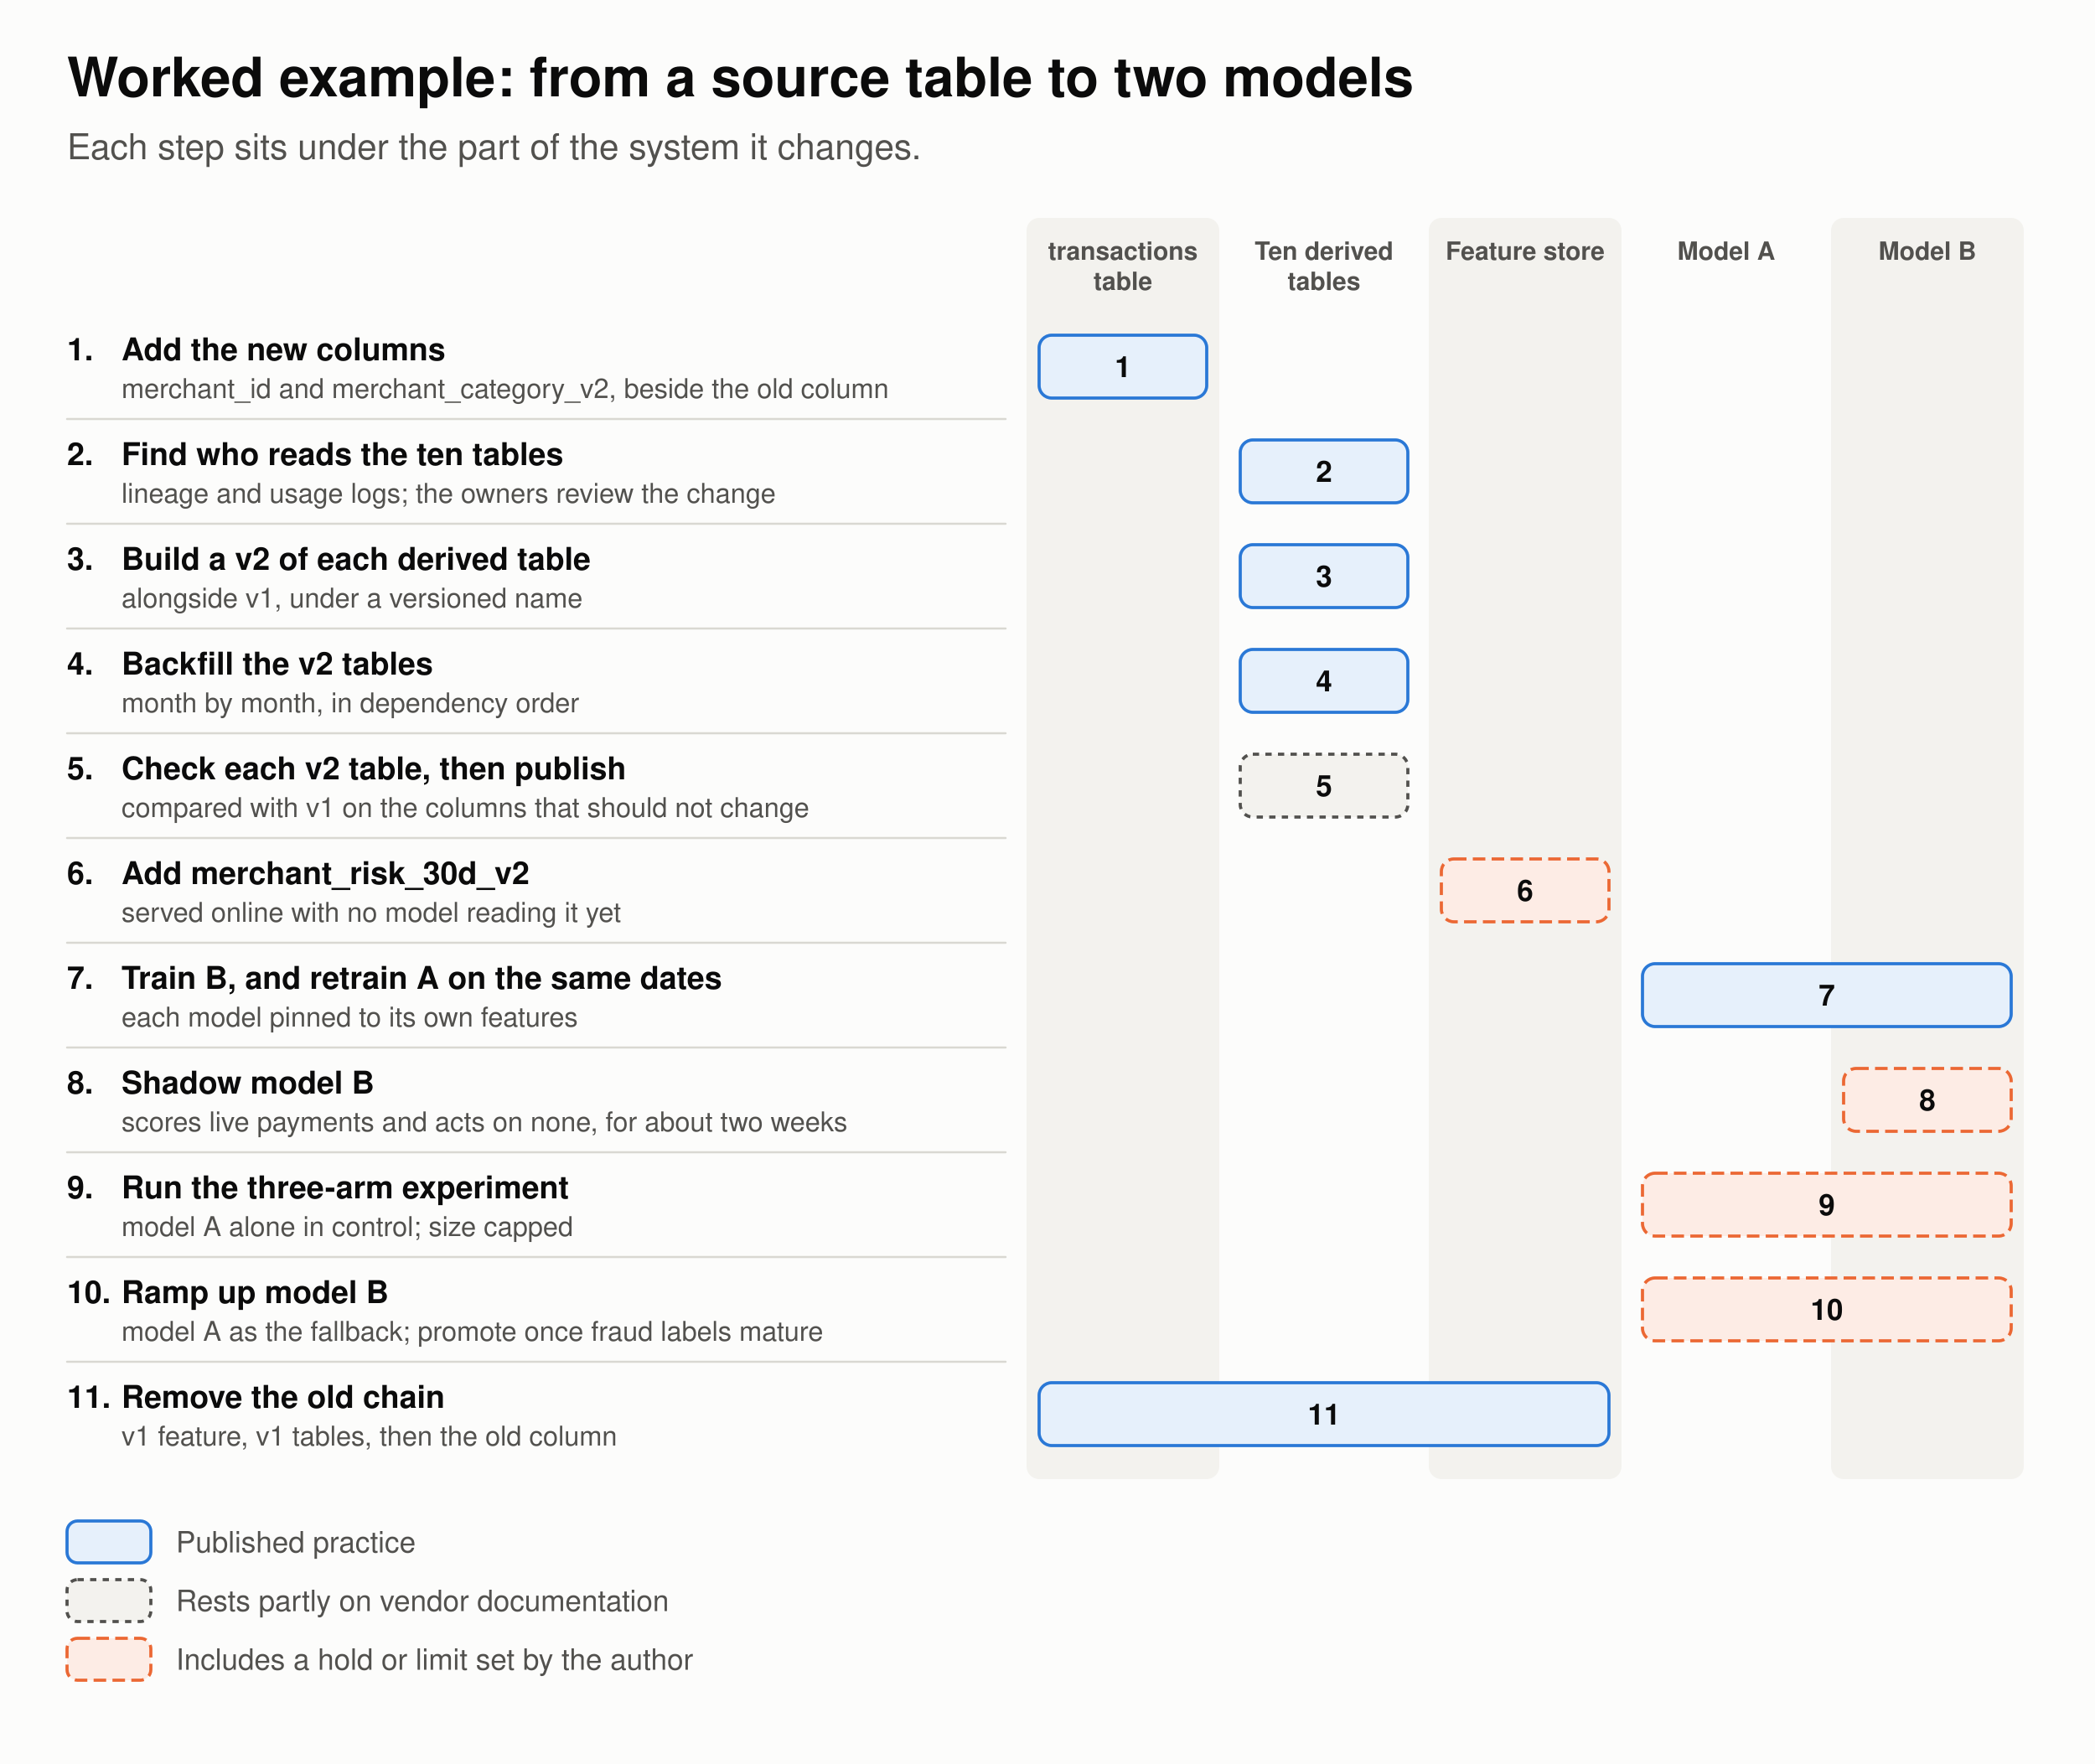
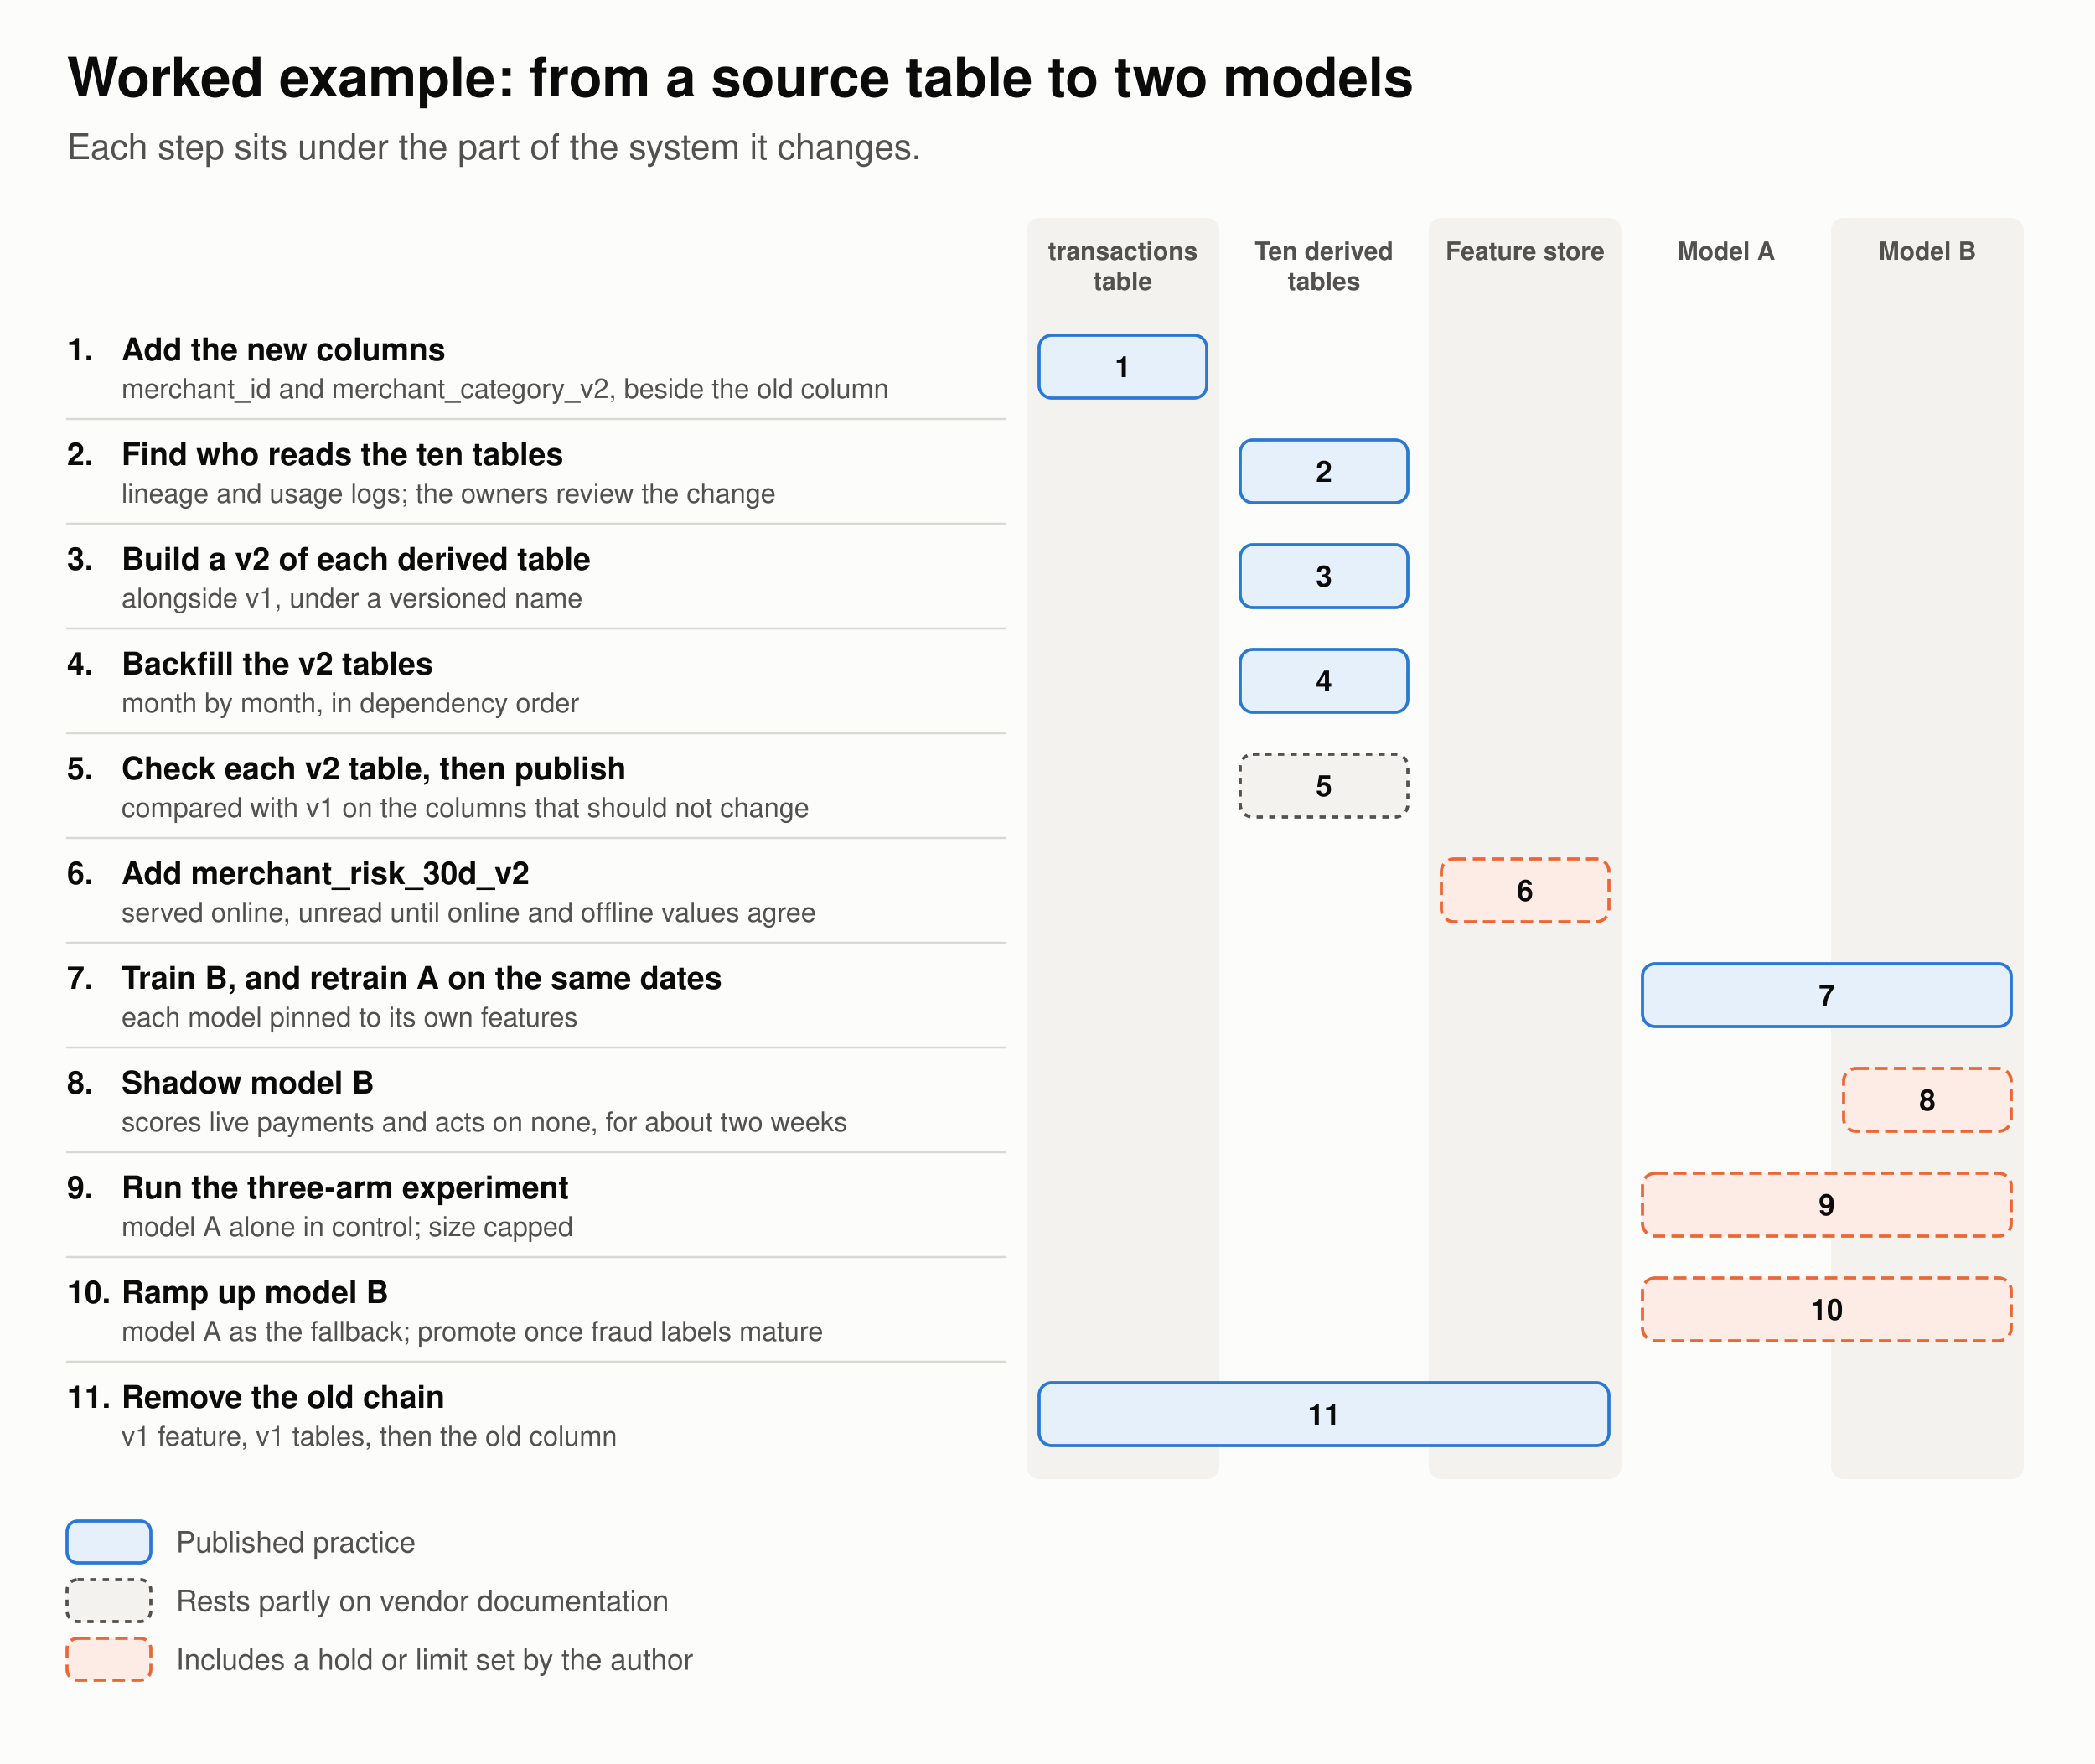
<svg xmlns="http://www.w3.org/2000/svg" width="1000" height="842" viewBox="0 0 1000 842" role="img" aria-labelledby="worked-lanes-title worked-lanes-desc">
  <g font-family="-apple-system, 'Segoe UI', Helvetica, Arial, sans-serif">
    <rect x="0" y="0" width="1000" height="842" rx="0" fill="#fcfcfb" stroke="none" stroke-width="1.5" />
    <text x="32" y="46" font-size="26" fill="#0b0b0b" font-weight="700" text-anchor="start">Worked example: from a source table to two models</text>
    <text x="32" y="76" font-size="17" fill="#52514e" font-weight="400" text-anchor="start">Each step sits under the part of the system it changes.</text>
    <rect x="490" y="104" width="92" height="602" rx="6" fill="#f3f2ee" stroke="none" stroke-width="1.5" />
    <text x="536" y="124" font-size="12" fill="#52514e" font-weight="700" text-anchor="middle">transactions</text>
    <text x="536" y="138.4" font-size="12" fill="#52514e" font-weight="700" text-anchor="middle">table</text>
    <rect x="586" y="104" width="92" height="602" rx="6" fill="#fcfcfb" stroke="none" stroke-width="1.5" />
    <text x="632" y="124" font-size="12" fill="#52514e" font-weight="700" text-anchor="middle">Ten derived</text>
    <text x="632" y="138.4" font-size="12" fill="#52514e" font-weight="700" text-anchor="middle">tables</text>
    <rect x="682" y="104" width="92" height="602" rx="6" fill="#f3f2ee" stroke="none" stroke-width="1.5" />
    <text x="728" y="124" font-size="12" fill="#52514e" font-weight="700" text-anchor="middle">Feature store</text>
    <rect x="778" y="104" width="92" height="602" rx="6" fill="#fcfcfb" stroke="none" stroke-width="1.5" />
    <text x="824" y="124" font-size="12" fill="#52514e" font-weight="700" text-anchor="middle">Model A</text>
    <rect x="874" y="104" width="92" height="602" rx="6" fill="#f3f2ee" stroke="none" stroke-width="1.5" />
    <text x="920" y="124" font-size="12" fill="#52514e" font-weight="700" text-anchor="middle">Model B</text>
    <text x="32" y="172" font-size="15" fill="#0b0b0b" font-weight="700" text-anchor="start">1.</text>
    <text x="58" y="172" font-size="15" fill="#0b0b0b" font-weight="700" text-anchor="start">Add the new columns</text>
    <text x="58" y="190" font-size="13" fill="#52514e" font-weight="400" text-anchor="start">merchant_id and merchant_category_v2, beside the old column</text>
    <rect x="496" y="160" width="80" height="30" rx="6" fill="#e6f0fb" stroke="#2a78d6" stroke-width="1.5" />
    <text x="536" y="180" font-size="14" fill="#0b0b0b" font-weight="700" text-anchor="middle">1</text>
    <line x1="32" y1="200" x2="480" y2="200" stroke="#d9d8d2" stroke-width="1" stroke-linecap="round" />
    <text x="32" y="222" font-size="15" fill="#0b0b0b" font-weight="700" text-anchor="start">2.</text>
    <text x="58" y="222" font-size="15" fill="#0b0b0b" font-weight="700" text-anchor="start">Find who reads the ten tables</text>
    <text x="58" y="240" font-size="13" fill="#52514e" font-weight="400" text-anchor="start">lineage and usage logs; the owners review the change</text>
    <rect x="592" y="210" width="80" height="30" rx="6" fill="#e6f0fb" stroke="#2a78d6" stroke-width="1.5" />
    <text x="632" y="230" font-size="14" fill="#0b0b0b" font-weight="700" text-anchor="middle">2</text>
    <line x1="32" y1="250" x2="480" y2="250" stroke="#d9d8d2" stroke-width="1" stroke-linecap="round" />
    <text x="32" y="272" font-size="15" fill="#0b0b0b" font-weight="700" text-anchor="start">3.</text>
    <text x="58" y="272" font-size="15" fill="#0b0b0b" font-weight="700" text-anchor="start">Build a v2 of each derived table</text>
    <text x="58" y="290" font-size="13" fill="#52514e" font-weight="400" text-anchor="start">alongside v1, under a versioned name</text>
    <rect x="592" y="260" width="80" height="30" rx="6" fill="#e6f0fb" stroke="#2a78d6" stroke-width="1.5" />
    <text x="632" y="280" font-size="14" fill="#0b0b0b" font-weight="700" text-anchor="middle">3</text>
    <line x1="32" y1="300" x2="480" y2="300" stroke="#d9d8d2" stroke-width="1" stroke-linecap="round" />
    <text x="32" y="322" font-size="15" fill="#0b0b0b" font-weight="700" text-anchor="start">4.</text>
    <text x="58" y="322" font-size="15" fill="#0b0b0b" font-weight="700" text-anchor="start">Backfill the v2 tables</text>
    <text x="58" y="340" font-size="13" fill="#52514e" font-weight="400" text-anchor="start">month by month, in dependency order</text>
    <rect x="592" y="310" width="80" height="30" rx="6" fill="#e6f0fb" stroke="#2a78d6" stroke-width="1.5" />
    <text x="632" y="330" font-size="14" fill="#0b0b0b" font-weight="700" text-anchor="middle">4</text>
    <line x1="32" y1="350" x2="480" y2="350" stroke="#d9d8d2" stroke-width="1" stroke-linecap="round" />
    <text x="32" y="372" font-size="15" fill="#0b0b0b" font-weight="700" text-anchor="start">5.</text>
    <text x="58" y="372" font-size="15" fill="#0b0b0b" font-weight="700" text-anchor="start">Check each v2 table, then publish</text>
    <text x="58" y="390" font-size="13" fill="#52514e" font-weight="400" text-anchor="start">compared with v1 on the columns that should not change</text>
    <rect x="592" y="360" width="80" height="30" rx="6" fill="#f3f2ee" stroke="#52514e" stroke-width="1.5" stroke-dasharray="3 3" />
    <text x="632" y="380" font-size="14" fill="#0b0b0b" font-weight="700" text-anchor="middle">5</text>
    <line x1="32" y1="400" x2="480" y2="400" stroke="#d9d8d2" stroke-width="1" stroke-linecap="round" />
    <text x="32" y="422" font-size="15" fill="#0b0b0b" font-weight="700" text-anchor="start">6.</text>
    <text x="58" y="422" font-size="15" fill="#0b0b0b" font-weight="700" text-anchor="start">Add merchant_risk_30d_v2</text>
-     <text x="58" y="440" font-size="13" fill="#52514e" font-weight="400" text-anchor="start">served online with no model reading it yet</text>
+     <text x="58" y="440" font-size="13" fill="#52514e" font-weight="400" text-anchor="start">served online, unread until online and offline values agree</text>
    <rect x="688" y="410" width="80" height="30" rx="6" fill="#fdece5" stroke="#eb6834" stroke-width="1.5" stroke-dasharray="6 3" />
    <text x="728" y="430" font-size="14" fill="#0b0b0b" font-weight="700" text-anchor="middle">6</text>
    <line x1="32" y1="450" x2="480" y2="450" stroke="#d9d8d2" stroke-width="1" stroke-linecap="round" />
    <text x="32" y="472" font-size="15" fill="#0b0b0b" font-weight="700" text-anchor="start">7.</text>
    <text x="58" y="472" font-size="15" fill="#0b0b0b" font-weight="700" text-anchor="start">Train B, and retrain A on the same dates</text>
    <text x="58" y="490" font-size="13" fill="#52514e" font-weight="400" text-anchor="start">each model pinned to its own features</text>
    <rect x="784" y="460" width="176" height="30" rx="6" fill="#e6f0fb" stroke="#2a78d6" stroke-width="1.5" />
    <text x="872" y="480" font-size="14" fill="#0b0b0b" font-weight="700" text-anchor="middle">7</text>
    <line x1="32" y1="500" x2="480" y2="500" stroke="#d9d8d2" stroke-width="1" stroke-linecap="round" />
    <text x="32" y="522" font-size="15" fill="#0b0b0b" font-weight="700" text-anchor="start">8.</text>
    <text x="58" y="522" font-size="15" fill="#0b0b0b" font-weight="700" text-anchor="start">Shadow model B</text>
    <text x="58" y="540" font-size="13" fill="#52514e" font-weight="400" text-anchor="start">scores live payments and acts on none, for about two weeks</text>
    <rect x="880" y="510" width="80" height="30" rx="6" fill="#fdece5" stroke="#eb6834" stroke-width="1.5" stroke-dasharray="6 3" />
    <text x="920" y="530" font-size="14" fill="#0b0b0b" font-weight="700" text-anchor="middle">8</text>
    <line x1="32" y1="550" x2="480" y2="550" stroke="#d9d8d2" stroke-width="1" stroke-linecap="round" />
    <text x="32" y="572" font-size="15" fill="#0b0b0b" font-weight="700" text-anchor="start">9.</text>
    <text x="58" y="572" font-size="15" fill="#0b0b0b" font-weight="700" text-anchor="start">Run the three-arm experiment</text>
    <text x="58" y="590" font-size="13" fill="#52514e" font-weight="400" text-anchor="start">model A alone in control; size capped</text>
    <rect x="784" y="560" width="176" height="30" rx="6" fill="#fdece5" stroke="#eb6834" stroke-width="1.5" stroke-dasharray="6 3" />
    <text x="872" y="580" font-size="14" fill="#0b0b0b" font-weight="700" text-anchor="middle">9</text>
    <line x1="32" y1="600" x2="480" y2="600" stroke="#d9d8d2" stroke-width="1" stroke-linecap="round" />
    <text x="32" y="622" font-size="15" fill="#0b0b0b" font-weight="700" text-anchor="start">10.</text>
    <text x="58" y="622" font-size="15" fill="#0b0b0b" font-weight="700" text-anchor="start">Ramp up model B</text>
    <text x="58" y="640" font-size="13" fill="#52514e" font-weight="400" text-anchor="start">model A as the fallback; promote once fraud labels mature</text>
    <rect x="784" y="610" width="176" height="30" rx="6" fill="#fdece5" stroke="#eb6834" stroke-width="1.5" stroke-dasharray="6 3" />
    <text x="872" y="630" font-size="14" fill="#0b0b0b" font-weight="700" text-anchor="middle">10</text>
    <line x1="32" y1="650" x2="480" y2="650" stroke="#d9d8d2" stroke-width="1" stroke-linecap="round" />
    <text x="32" y="672" font-size="15" fill="#0b0b0b" font-weight="700" text-anchor="start">11.</text>
    <text x="58" y="672" font-size="15" fill="#0b0b0b" font-weight="700" text-anchor="start">Remove the old chain</text>
    <text x="58" y="690" font-size="13" fill="#52514e" font-weight="400" text-anchor="start">v1 feature, v1 tables, then the old column</text>
    <rect x="496" y="660" width="272" height="30" rx="6" fill="#e6f0fb" stroke="#2a78d6" stroke-width="1.5" />
    <text x="632" y="680" font-size="14" fill="#0b0b0b" font-weight="700" text-anchor="middle">11</text>
    <rect x="32" y="726" width="40" height="20" rx="5" fill="#e6f0fb" stroke="#2a78d6" stroke-width="1.5" />
    <text x="84" y="741" font-size="14" fill="#52514e" font-weight="400" text-anchor="start">Published practice</text>
    <rect x="32" y="754" width="40" height="20" rx="5" fill="#f3f2ee" stroke="#52514e" stroke-width="1.5" stroke-dasharray="3 3" />
    <text x="84" y="769" font-size="14" fill="#52514e" font-weight="400" text-anchor="start">Rests partly on vendor documentation</text>
    <rect x="32" y="782" width="40" height="20" rx="5" fill="#fdece5" stroke="#eb6834" stroke-width="1.5" stroke-dasharray="6 3" />
    <text x="84" y="797" font-size="14" fill="#52514e" font-weight="400" text-anchor="start">Includes a hold or limit set by the author</text>
  </g>
</svg>
